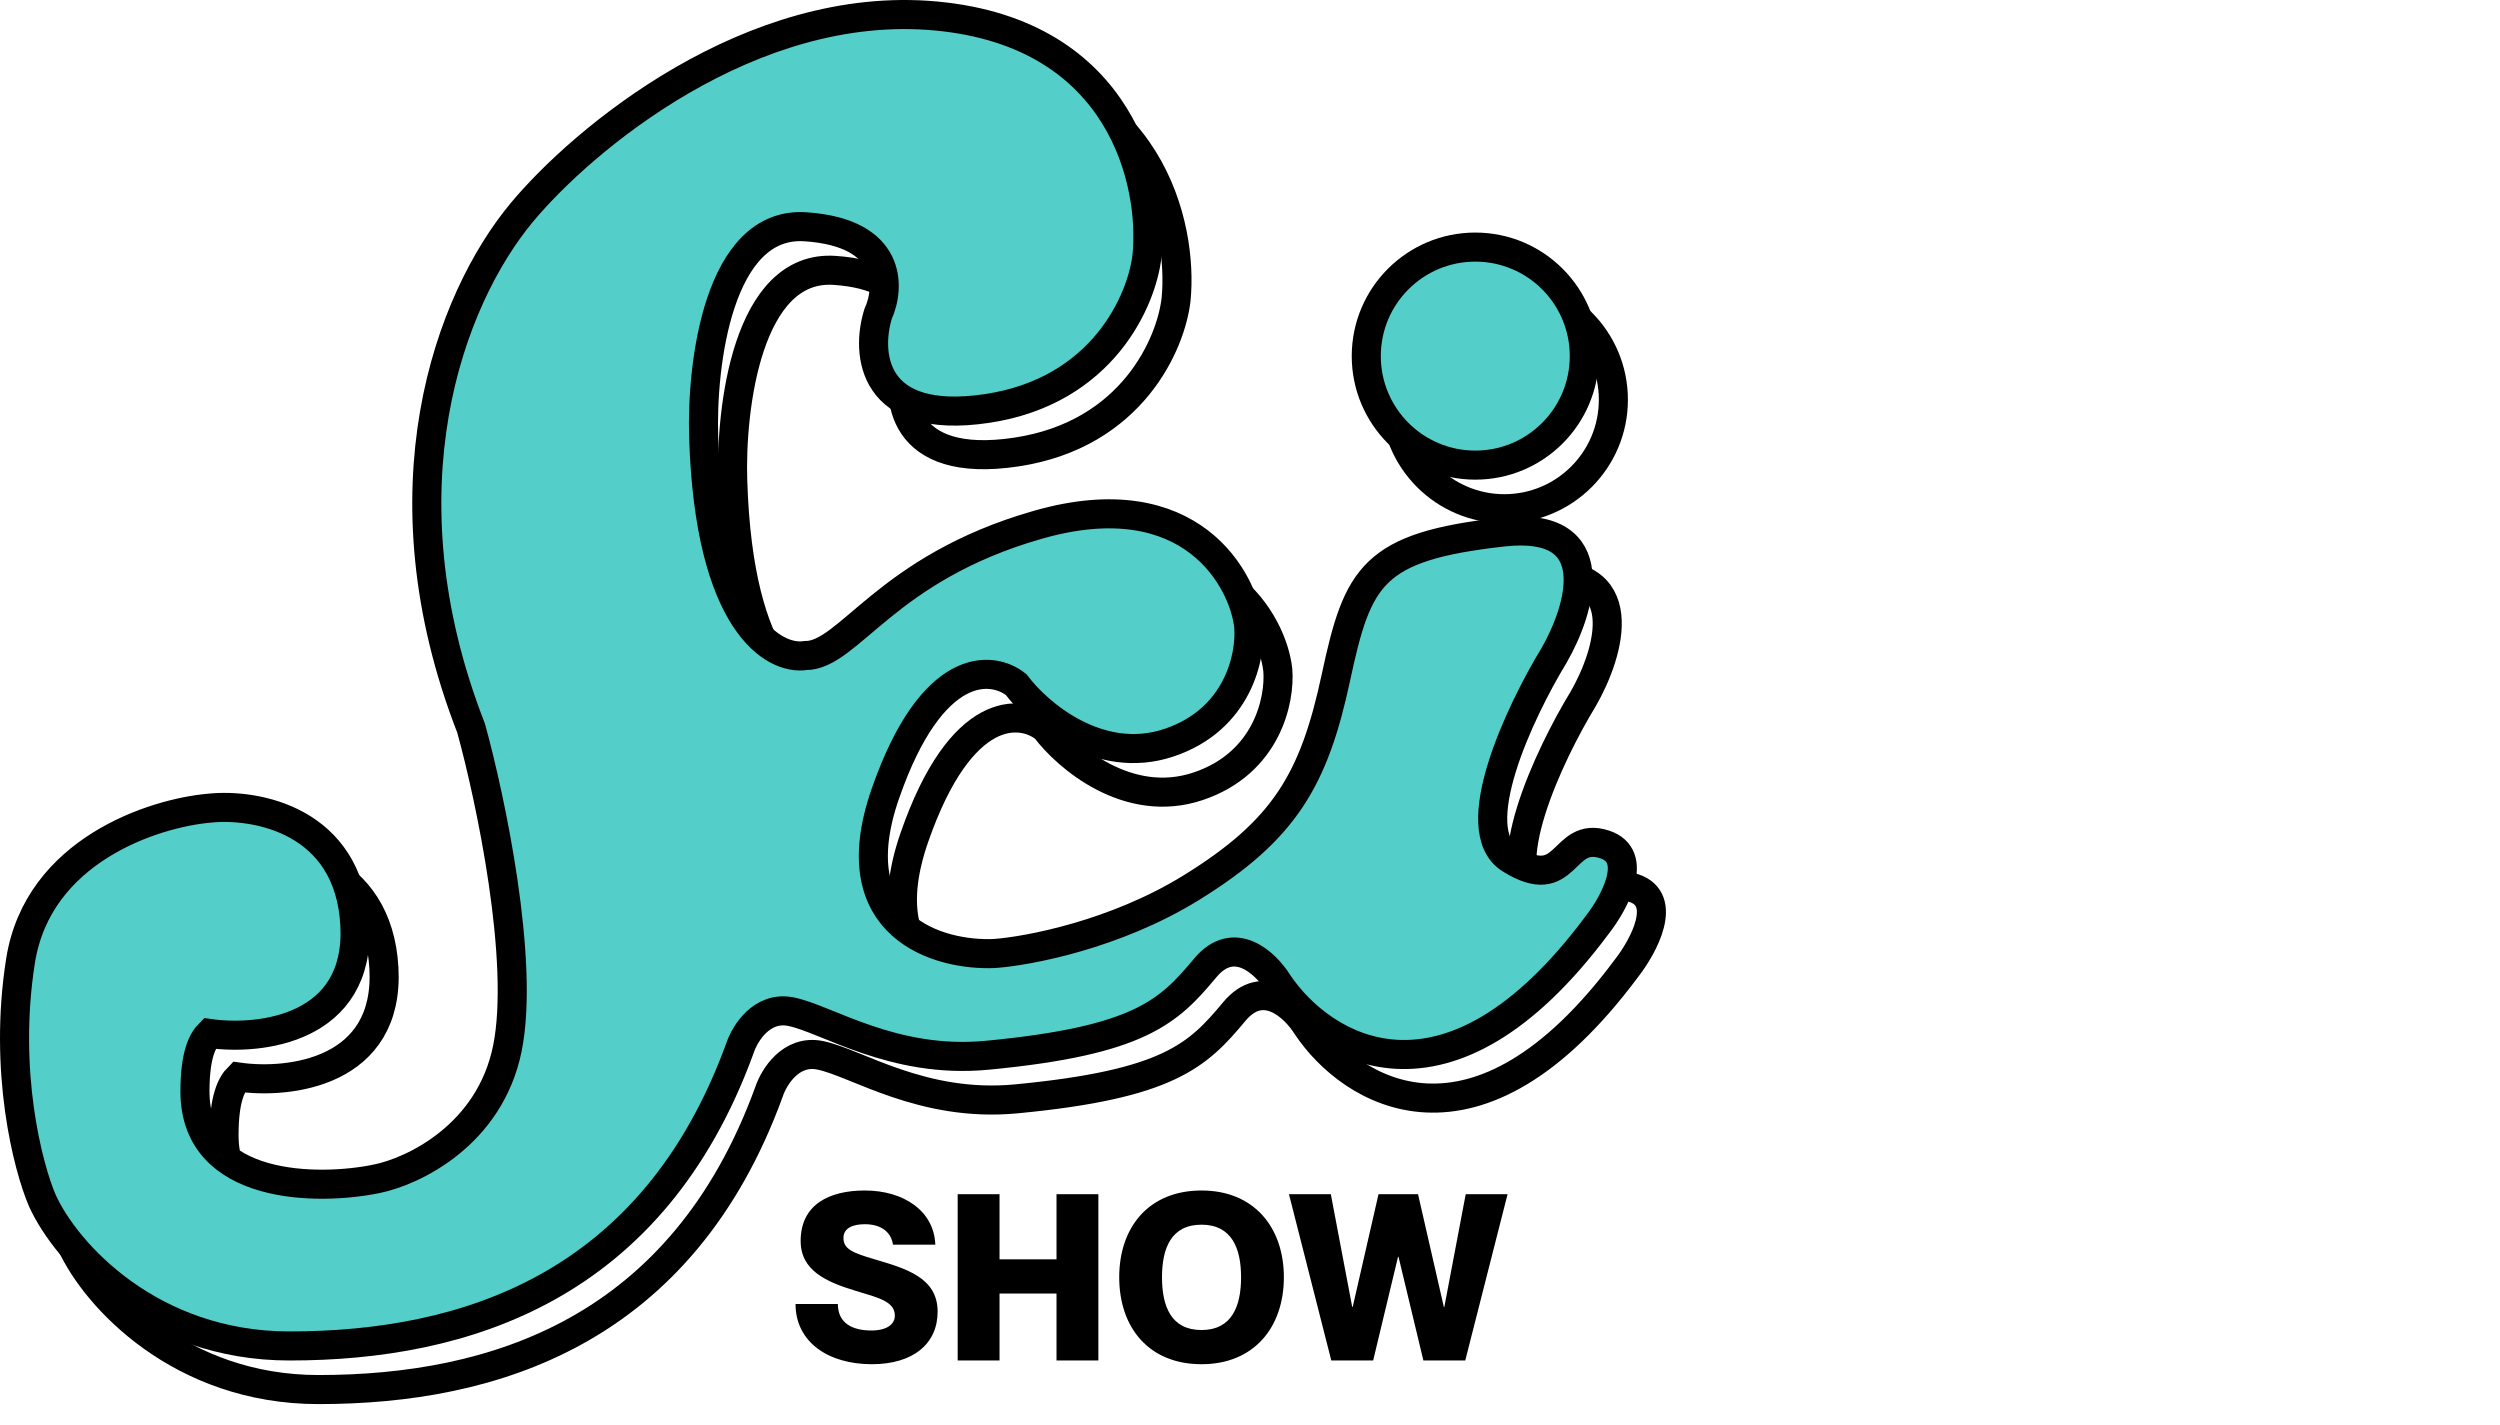
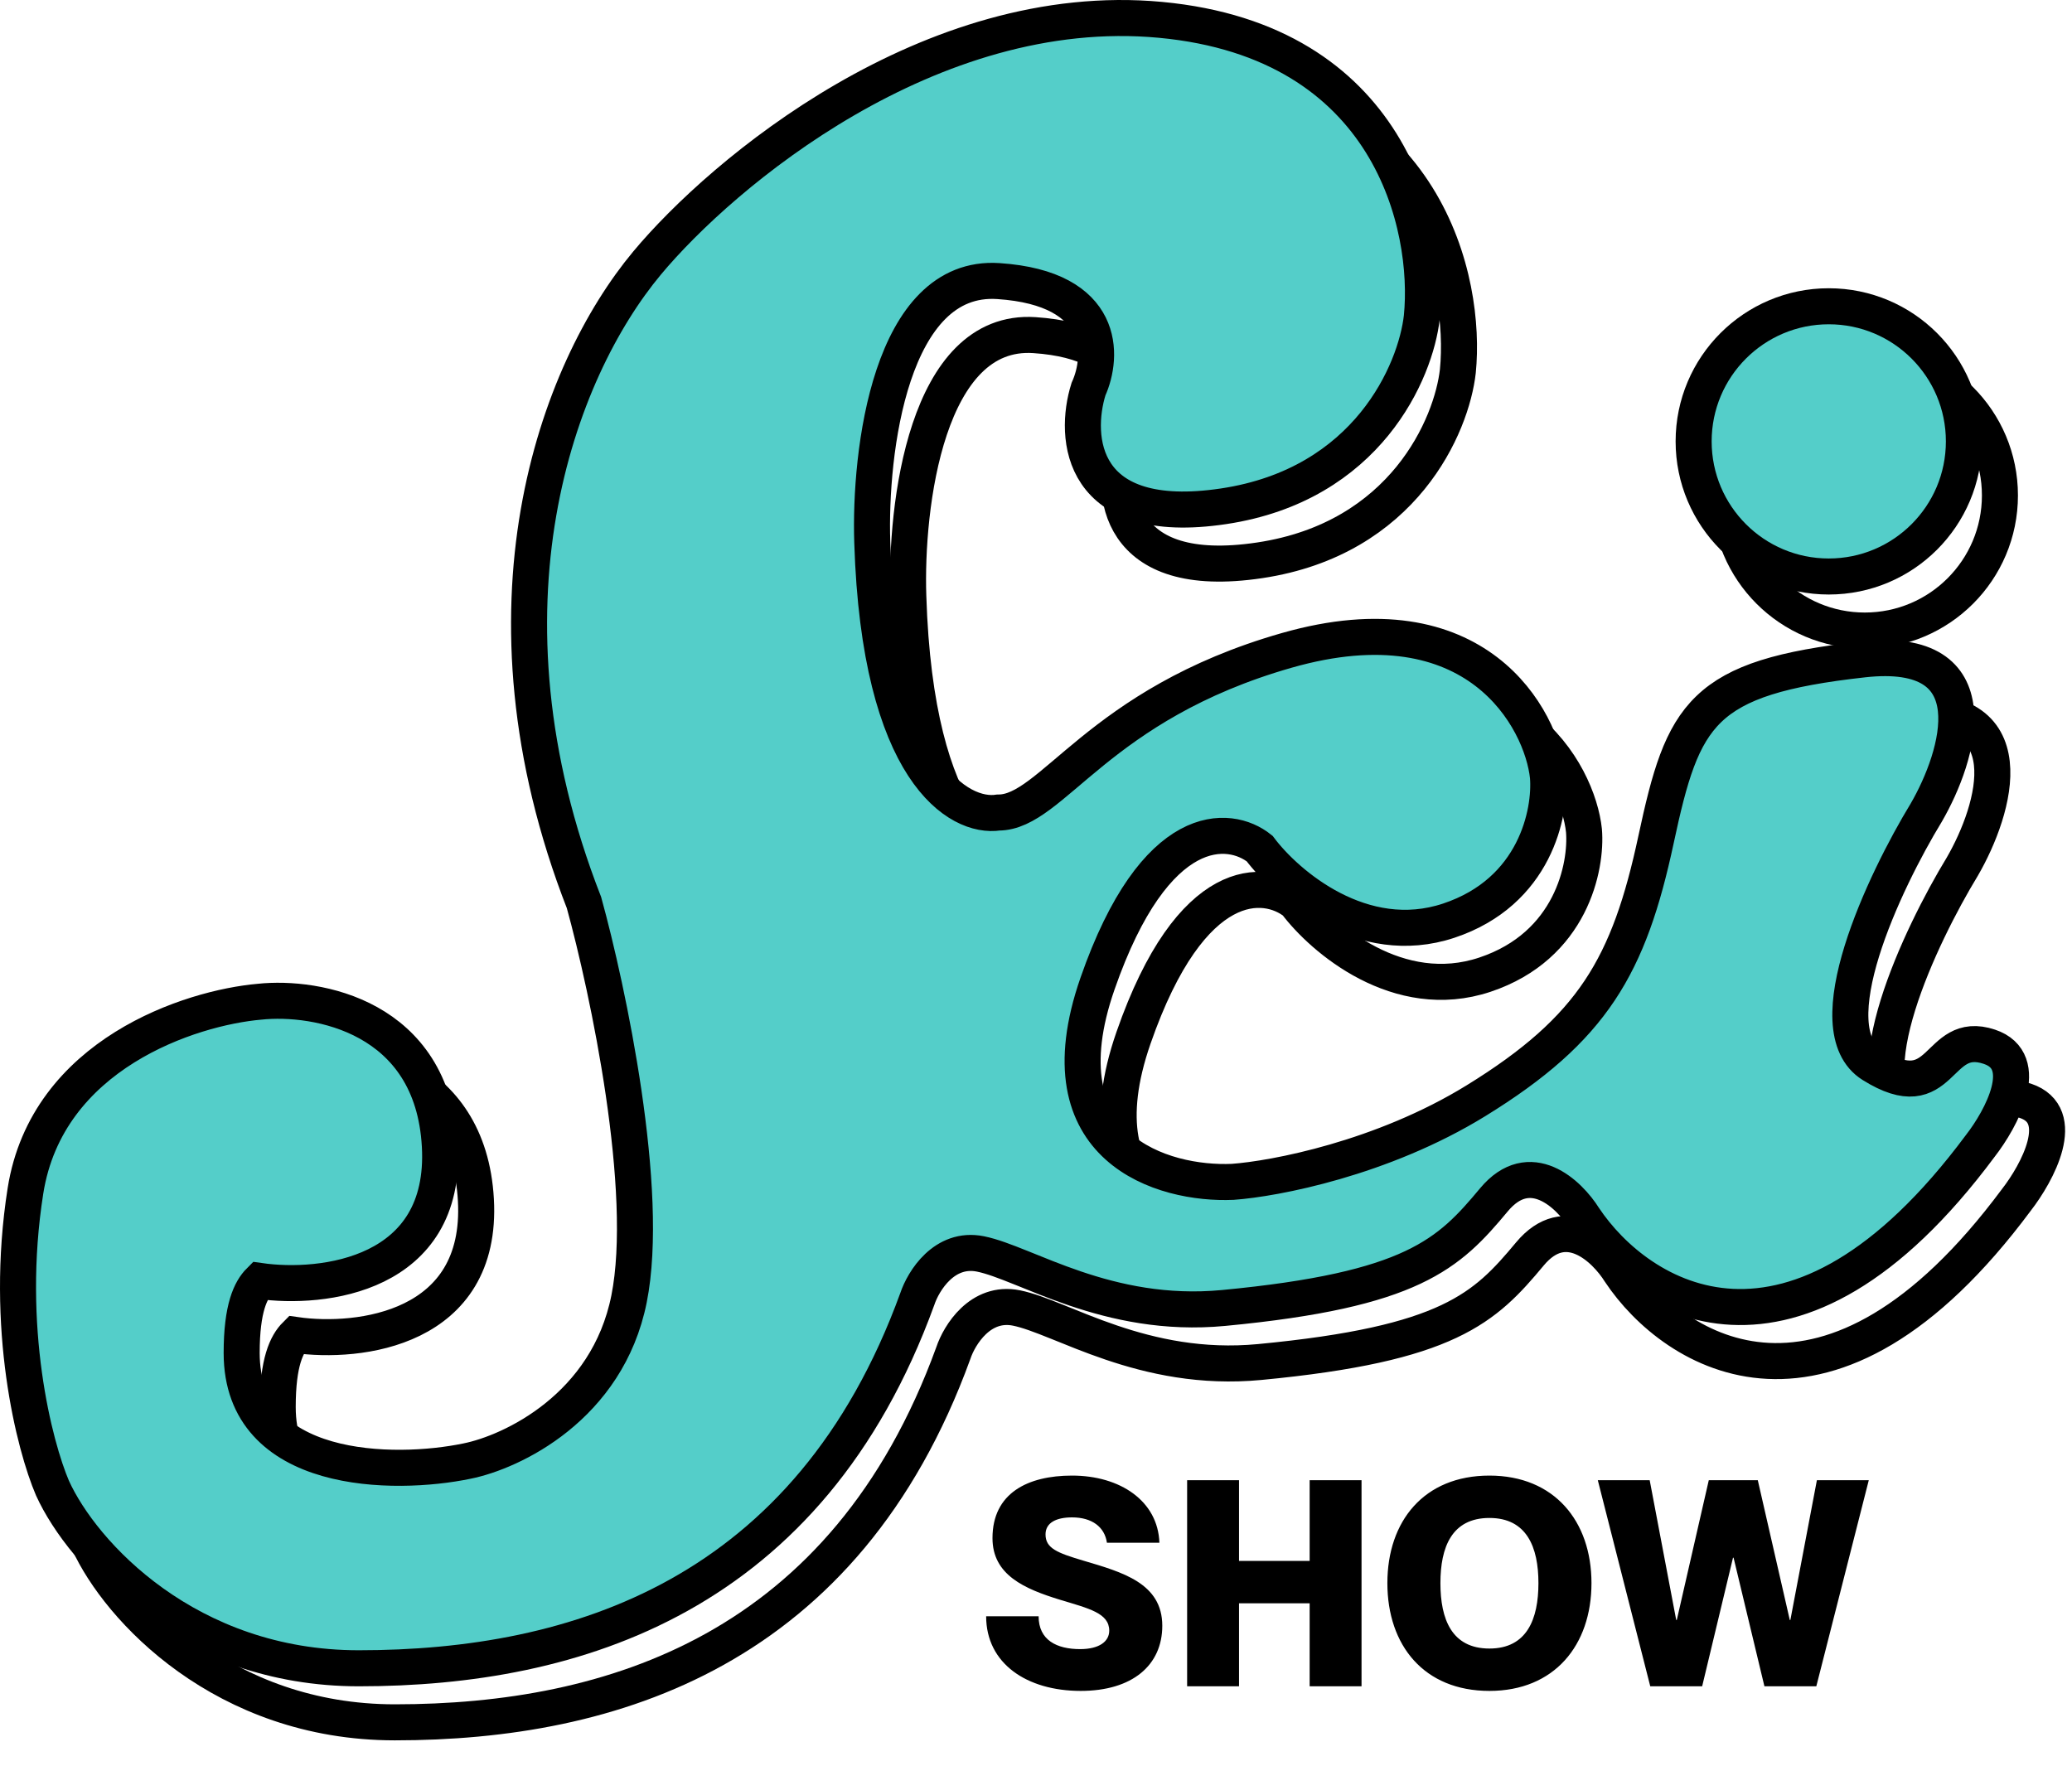
- <svg xmlns="http://www.w3.org/2000/svg" viewBox="0 0 172 98" fill="none">
+ <svg xmlns="http://www.w3.org/2000/svg" viewBox="0 0 115 98" fill="none">
  <path d="M26.413 66.602C26.813 73.802 19.913 74.602 16.413 74.102C15.913 74.602 15.413 75.602 15.413 78.102C15.413 84.914 23.913 84.935 27.913 84.102C30.413 83.602 35.713 81.102 36.913 75.102C38.113 69.102 35.746 57.935 34.413 53.102C28.013 36.702 32.913 23.602 37.913 17.602C42.079 12.602 53.613 2.902 66.413 4.102C79.213 5.302 81.413 15.602 80.913 20.602C80.579 23.602 77.913 29.902 69.913 31.102C61.913 32.302 61.579 27.268 62.413 24.602C63.246 22.768 63.413 19.002 57.413 18.602C51.413 18.202 50.246 28.102 50.413 33.102C50.813 45.902 55.246 48.435 57.413 48.102C60.413 48.102 62.913 42.102 73.413 39.102C83.974 36.084 87.579 42.935 87.913 46.102C88.079 48.102 87.213 52.502 82.413 54.102C77.613 55.702 73.413 52.102 71.913 50.102C70.246 48.768 66.113 48.402 62.913 57.602C59.713 66.802 66.579 68.768 70.413 68.602C72.746 68.435 78.713 67.302 83.913 64.102C90.413 60.102 92.413 56.602 93.913 49.602C95.413 42.602 96.413 40.602 105.413 39.602C112.613 38.802 110.746 44.935 108.913 48.102C106.579 51.935 102.713 60.102 105.913 62.102C109.913 64.602 109.413 60.102 112.413 61.102C114.813 61.902 113.079 65.102 111.913 66.602C101.513 80.602 92.913 75.102 89.913 70.602C89.079 69.268 86.913 67.202 84.913 69.602C82.413 72.602 80.413 74.602 69.913 75.602C63.442 76.218 58.913 73.102 56.413 72.602C54.413 72.202 53.246 74.102 52.913 75.102C46.913 91.602 33.954 95.602 21.913 95.602C12.413 95.602 6.579 89.268 4.913 85.602C3.913 83.268 2.213 76.702 3.413 69.102C4.613 61.502 12.579 58.935 16.413 58.602C19.579 58.268 26.013 59.402 26.413 66.602Z" stroke="black" stroke-width="2" />
  <path d="M59.981 93.858C56.989 93.858 54.733 92.338 54.733 89.714H57.645C57.645 91.042 58.653 91.538 59.949 91.538C61.021 91.538 61.565 91.106 61.565 90.514C61.565 89.538 60.429 89.282 58.845 88.802C56.861 88.194 55.085 87.426 55.085 85.378C55.085 82.882 57.037 81.906 59.501 81.906C62.173 81.906 64.269 83.314 64.349 85.634H61.437C61.309 84.754 60.605 84.226 59.501 84.226C58.637 84.226 58.029 84.514 58.029 85.17C58.029 85.938 58.669 86.194 60.125 86.626C62.285 87.266 64.509 87.874 64.509 90.242C64.509 92.434 62.845 93.858 59.981 93.858ZM68.768 93.602H65.888V82.162H68.768V86.642H72.688V82.162H75.568V93.602H72.688V88.994H68.768V93.602ZM82.666 93.858C79.034 93.858 77.002 91.33 77.002 87.874C77.002 84.434 79.034 81.906 82.666 81.906C86.266 81.906 88.33 84.434 88.33 87.874C88.33 91.33 86.266 93.858 82.666 93.858ZM82.666 91.506C84.746 91.506 85.386 89.874 85.386 87.874C85.386 85.89 84.746 84.258 82.666 84.258C80.57 84.258 79.946 85.89 79.946 87.874C79.946 89.874 80.57 91.506 82.666 91.506ZM94.473 93.602H91.593L88.681 82.162H91.561L93.033 89.922H93.065L94.841 82.162H97.561L99.337 89.922H99.369L100.841 82.162H103.721L100.809 93.602H97.929L96.217 86.466H96.185L94.473 93.602Z" fill="black" />
  <circle cx="103.5" cy="27.5" r="7.5" stroke="black" stroke-width="2" />
  <path d="M24.413 63.602C24.813 70.802 17.913 71.602 14.413 71.102C13.913 71.602 13.413 72.602 13.413 75.102C13.413 81.914 21.913 81.935 25.913 81.102C28.413 80.602 33.713 78.102 34.913 72.102C36.113 66.102 33.746 54.935 32.413 50.102C26.013 33.702 30.913 20.602 35.913 14.602C40.079 9.602 51.613 -0.098 64.413 1.102C77.213 2.302 79.413 12.602 78.913 17.602C78.579 20.602 75.913 26.902 67.913 28.102C59.913 29.302 59.579 24.268 60.413 21.602C61.246 19.768 61.413 16.002 55.413 15.602C49.413 15.202 48.246 25.102 48.413 30.102C48.813 42.902 53.246 45.435 55.413 45.102C58.413 45.102 60.913 39.102 71.413 36.102C81.974 33.084 85.579 39.935 85.913 43.102C86.079 45.102 85.213 49.502 80.413 51.102C75.613 52.702 71.413 49.102 69.913 47.102C68.246 45.768 64.113 45.402 60.913 54.602C57.713 63.802 64.579 65.768 68.413 65.602C70.746 65.435 76.713 64.302 81.913 61.102C88.413 57.102 90.413 53.602 91.913 46.602C93.413 39.602 94.413 37.602 103.413 36.602C110.613 35.802 108.746 41.935 106.913 45.102C104.579 48.935 100.713 57.102 103.913 59.102C107.913 61.602 107.413 57.102 110.413 58.102C112.813 58.902 111.079 62.102 109.913 63.602C99.513 77.602 90.913 72.102 87.913 67.602C87.079 66.268 84.913 64.202 82.913 66.602C80.413 69.602 78.413 71.602 67.913 72.602C61.442 73.218 56.913 70.102 54.413 69.602C52.413 69.202 51.246 71.102 50.913 72.102C44.913 88.602 31.954 92.602 19.913 92.602C10.413 92.602 4.579 86.268 2.913 82.602C1.913 80.268 0.213 73.702 1.413 66.102C2.613 58.502 10.579 55.935 14.413 55.602C17.579 55.268 24.013 56.402 24.413 63.602Z" fill="#54CEC9" stroke="black" stroke-width="2" />
  <circle cx="101.5" cy="24.5" r="7.5" fill="#54CEC9" stroke="black" stroke-width="2" />
</svg>
